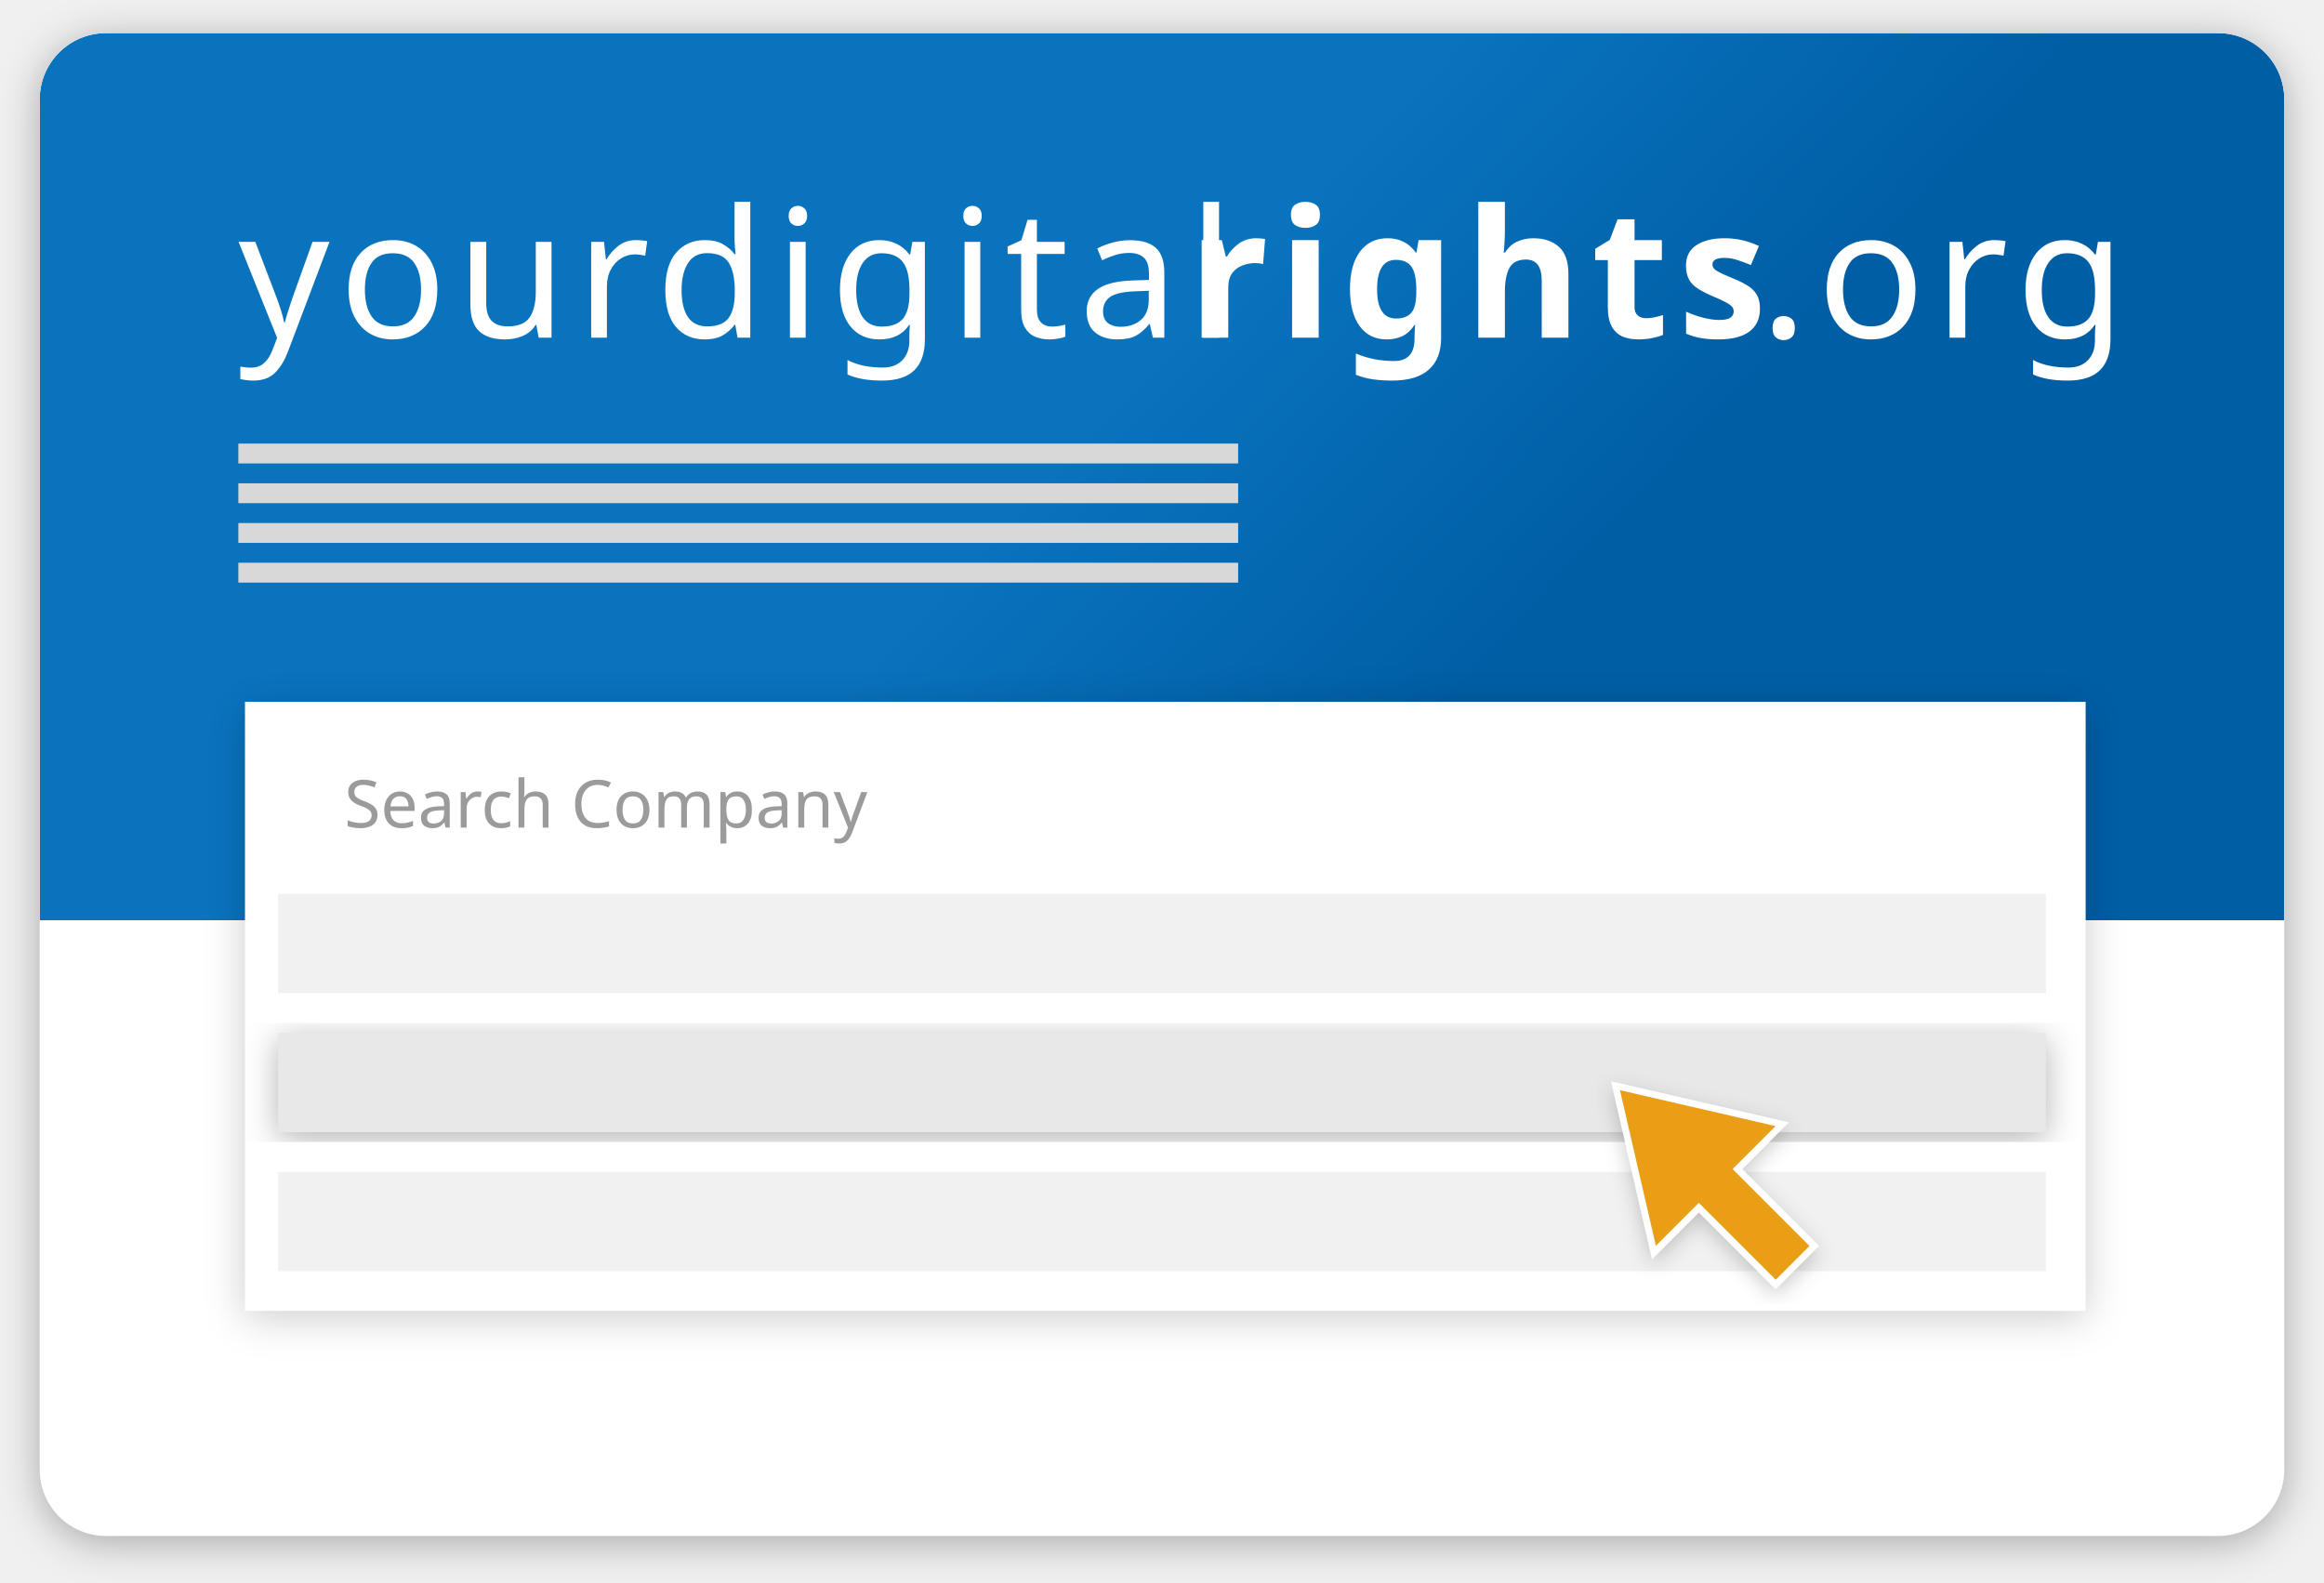
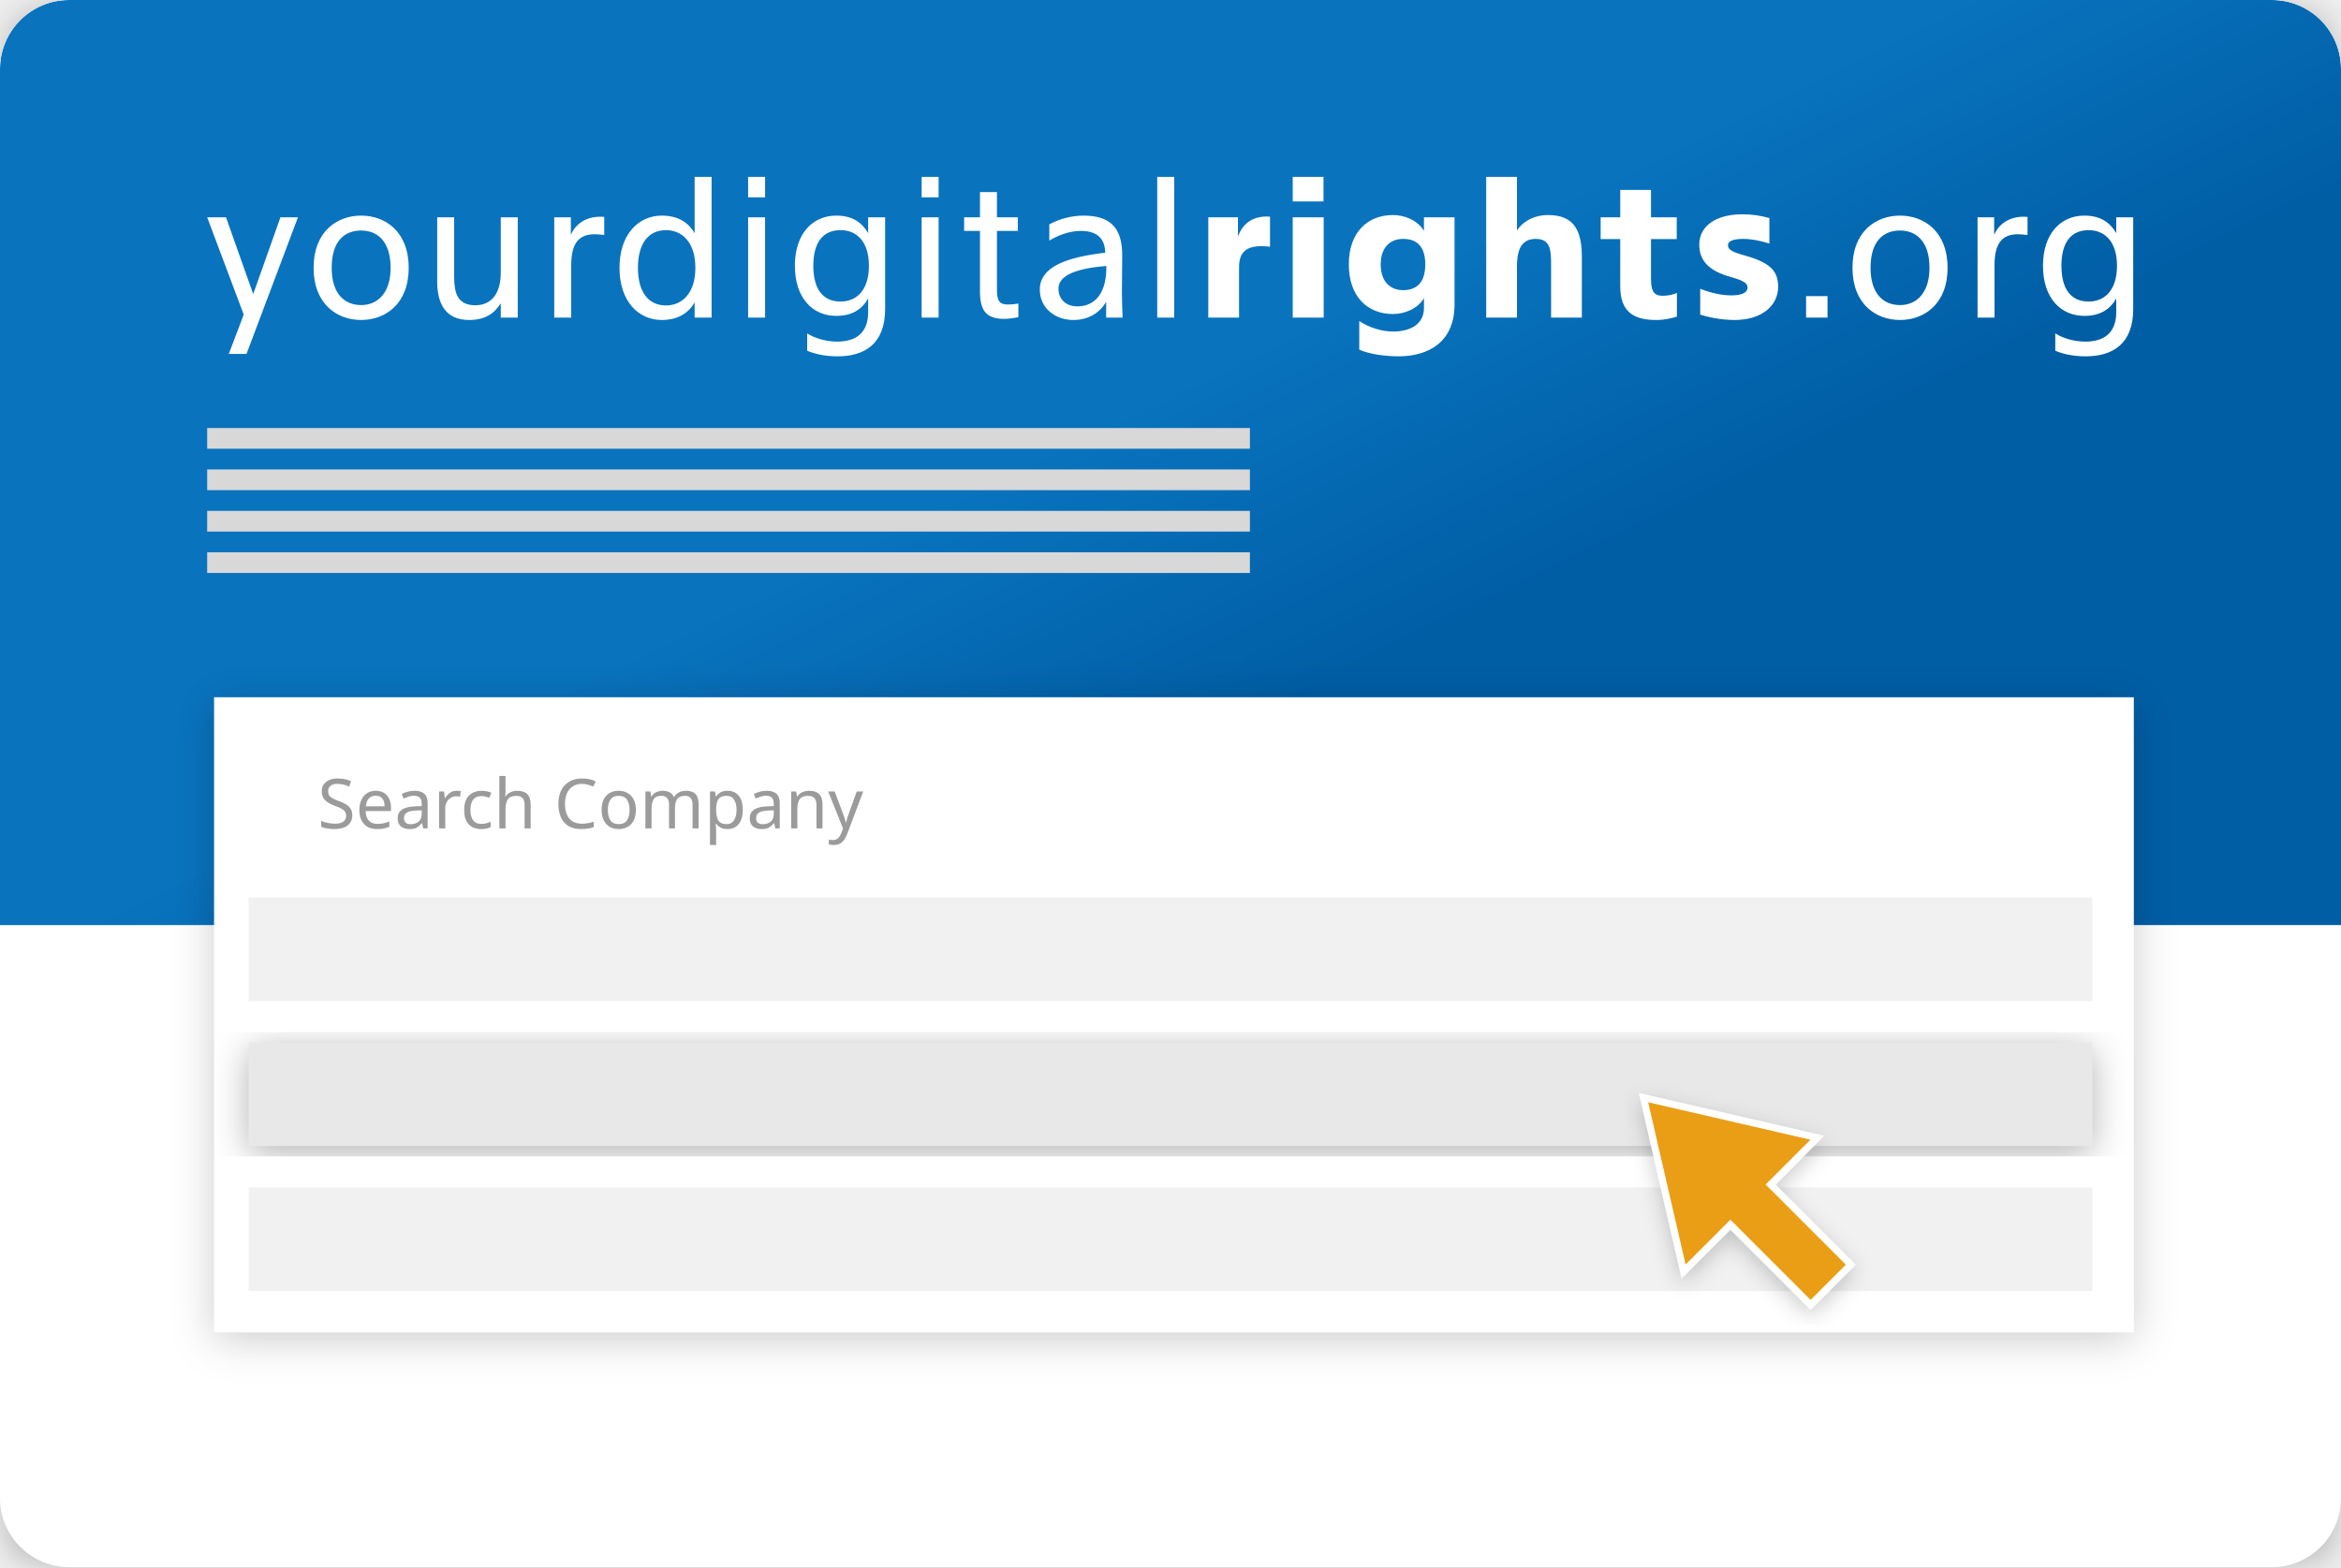
- <svg xmlns="http://www.w3.org/2000/svg" xmlns:xlink="http://www.w3.org/1999/xlink" width="351px" height="239px" viewBox="0 0 351 239" version="1.1">
+ <svg xmlns="http://www.w3.org/2000/svg" xmlns:xlink="http://www.w3.org/1999/xlink" width="339px" height="227px" viewBox="0 0 339 227" version="1.1">
  <defs>
    <rect id="path-1" x="0" y="0" width="339" height="227" rx="10" />
    <filter x="-2.8%" y="-3.7%" width="105.6%" height="108.4%" filterUnits="objectBoundingBox" id="filter-3">
      <feOffset dx="0" dy="1" in="SourceAlpha" result="shadowOffsetOuter1" />
      <feGaussianBlur stdDeviation="3" in="shadowOffsetOuter1" result="shadowBlurOuter1" />
      <feColorMatrix values="0 0 0 0 0   0 0 0 0 0   0 0 0 0 0  0 0 0 0.3 0" type="matrix" in="shadowBlurOuter1" />
    </filter>
-     <linearGradient x1="45.096%" y1="48.809%" x2="69.472%" y2="57.812%" id="linearGradient-4">
+     <linearGradient x1="50%" y1="42.188%" x2="69.472%" y2="57.812%" id="linearGradient-4">
      <stop stop-color="#0973BE" offset="0%" />
      <stop stop-color="#005EA5" offset="100%" />
    </linearGradient>
    <rect id="path-5" x="31" y="101" width="278" height="92" />
    <filter x="-3.4%" y="-9.2%" width="106.8%" height="120.7%" filterUnits="objectBoundingBox" id="filter-6">
      <feOffset dx="0" dy="1" in="SourceAlpha" result="shadowOffsetOuter1" />
      <feGaussianBlur stdDeviation="3" in="shadowOffsetOuter1" result="shadowBlurOuter1" />
      <feColorMatrix values="0 0 0 0 0   0 0 0 0 0   0 0 0 0 0  0 0 0 0.2 0" type="matrix" in="shadowBlurOuter1" />
    </filter>
    <polygon id="path-7" points="36 151 303 151 303 166 36 166" />
    <filter x="-3.0%" y="-46.7%" width="106.0%" height="206.7%" filterUnits="objectBoundingBox" id="filter-8">
      <feOffset dx="0" dy="1" in="SourceAlpha" result="shadowOffsetOuter1" />
      <feGaussianBlur stdDeviation="2.5" in="shadowOffsetOuter1" result="shadowBlurOuter1" />
      <feColorMatrix values="0 0 0 0 0   0 0 0 0 0   0 0 0 0 0  0 0 0 0.3 0" type="matrix" in="shadowBlurOuter1" />
    </filter>
    <filter x="-30.0%" y="-30.0%" width="160.0%" height="160.0%" filterUnits="objectBoundingBox" id="filter-9">
      <feOffset dx="0" dy="1" in="SourceAlpha" result="shadowOffsetOuter1" />
      <feGaussianBlur stdDeviation="1.5" in="shadowOffsetOuter1" result="shadowBlurOuter1" />
      <feColorMatrix values="0 0 0 0 0   0 0 0 0 0   0 0 0 0 0  0 0 0 0.2 0" type="matrix" in="shadowBlurOuter1" result="shadowMatrixOuter1" />
      <feMerge>
        <feMergeNode in="shadowMatrixOuter1" />
        <feMergeNode in="SourceGraphic" />
      </feMerge>
    </filter>
  </defs>
-   <g id="yourdigitalrights.org" stroke="none" stroke-width="1" fill="none" fill-rule="evenodd">
-     <g id="v7---Home-+-featured-+-chrome-exteension" transform="translate(-48, -1096)">
-       <g id="how-to" transform="translate(0, 993)">
-         <g id="img-howto" transform="translate(54, 108)">
-           <g stroke-width="1" fill-rule="evenodd">
-             <mask id="mask-2" fill="white">
-               <use xlink:href="#path-1" />
-             </mask>
-             <g id="Rectangle-7">
-               <use fill="black" fill-opacity="1" filter="url(#filter-3)" xlink:href="#path-1" />
-               <use fill="#FFFFFF" fill-rule="evenodd" xlink:href="#path-1" />
-             </g>
-             <path d="M10,0 L329,0 C334.523,-1.01453063e-15 339,4.477 339,10 L339,134 L339,134 L0,134 L0,10 C-6.76353751e-16,4.477 4.477,1.01453063e-15 10,0 Z" id="Rectangle-7-Copy" fill="url(#linearGradient-4)" mask="url(#mask-2)" />
-             <g id="Rectangle-2-Copy-4" mask="url(#mask-2)">
-               <use fill="black" fill-opacity="1" filter="url(#filter-6)" xlink:href="#path-5" />
-               <use fill="#FFFFFF" fill-rule="evenodd" xlink:href="#path-5" />
-             </g>
-             <polygon id="Rectangle-2" fill="#F1F1F1" mask="url(#mask-2)" points="36 130 303 130 303 145 36 145" />
-             <g id="Rectangle-2-Copy" mask="url(#mask-2)">
-               <use fill="black" fill-opacity="1" filter="url(#filter-8)" xlink:href="#path-7" />
-               <use fill="#E8E8E8" fill-rule="evenodd" xlink:href="#path-7" />
-             </g>
-             <polygon id="Rectangle-2-Copy" fill="#F1F1F1" mask="url(#mask-2)" points="36 172 303 172 303 187 36 187" />
-             <text id="Search-Company" mask="url(#mask-2)" font-family="SuisseSign-Regular, Suisse Sign" font-size="10" font-weight="normal" fill="#9B9B9B">
-               <tspan x="46" y="120">Search Company</tspan>
-             </text>
-             <g id="CURSOR-TYPE" filter="url(#filter-9)" mask="url(#mask-2)">
-               <g transform="translate(238, 159)">
-                 <polygon id="Fill-2" stroke="none" fill="#EA9E13" fill-rule="evenodd" points="5.806 25.161 12.58 18.386 24.194 30 30 24.194 18.383 12.58 25.161 5.806 0 0" />
-                 <polygon id="Stroke-3" stroke="#FFFFFF" stroke-width="1" fill="none" points="0 0 5.806 25.161 12.58 18.386 24.194 30 30 24.194 18.386 12.58 25.161 5.806" />
-               </g>
-             </g>
-             <rect id="Rectangle-8" fill="#D8D8D8" mask="url(#mask-2)" x="30" y="62" width="151" height="3" />
-             <rect id="Rectangle-8-Copy" fill="#D8D8D8" mask="url(#mask-2)" x="30" y="68" width="151" height="3" />
-             <rect id="Rectangle-8-Copy-2" fill="#D8D8D8" mask="url(#mask-2)" x="30" y="74" width="151" height="3" />
-             <rect id="Rectangle-8-Copy-3" fill="#D8D8D8" mask="url(#mask-2)" x="30" y="80" width="151" height="3" />
-           </g>
-           <text id="yourdigitalrights.or" font-family="SuisseSign-Regular, Suisse Sign" font-size="27" font-weight="normal" letter-spacing="1.4" fill="#FFFFFF">
-             <tspan x="30" y="46">yourdigital</tspan>
-             <tspan x="173.38" y="46" font-family="SuisseSign-Bold, Suisse Sign" font-weight="bold">rights</tspan>
-             <tspan x="259.783" y="46">.org</tspan>
-           </text>
+   <g id="img-howto" stroke="none" stroke-width="1" fill="none" fill-rule="evenodd">
+     <g>
+       <mask id="mask-2" fill="white">
+         <use xlink:href="#path-1" />
+       </mask>
+       <g id="Rectangle-7">
+         <use fill="black" fill-opacity="1" filter="url(#filter-3)" xlink:href="#path-1" />
+         <use fill="#FFFFFF" fill-rule="evenodd" xlink:href="#path-1" />
+       </g>
+       <path d="M10,0 L329,0 C334.523,-1.01453063e-15 339,4.477 339,10 L339,134 L339,134 L0,134 L0,10 C-6.76353751e-16,4.477 4.477,1.01453063e-15 10,0 Z" id="Rectangle-7-Copy" fill="url(#linearGradient-4)" mask="url(#mask-2)" />
+       <g id="Rectangle-2-Copy-4" mask="url(#mask-2)">
+         <use fill="black" fill-opacity="1" filter="url(#filter-6)" xlink:href="#path-5" />
+         <use fill="#FFFFFF" fill-rule="evenodd" xlink:href="#path-5" />
+       </g>
+       <polygon id="Rectangle-2" fill="#F1F1F1" mask="url(#mask-2)" points="36 130 303 130 303 145 36 145" />
+       <g id="Rectangle-2-Copy" mask="url(#mask-2)">
+         <use fill="black" fill-opacity="1" filter="url(#filter-8)" xlink:href="#path-7" />
+         <use fill="#E8E8E8" fill-rule="evenodd" xlink:href="#path-7" />
+       </g>
+       <polygon id="Rectangle-2-Copy" fill="#F1F1F1" mask="url(#mask-2)" points="36 172 303 172 303 187 36 187" />
+       <text id="Search-Company" mask="url(#mask-2)" font-family="SuisseSign-Regular, Suisse Sign" font-size="10" font-weight="normal" fill="#9B9B9B">
+         <tspan x="46" y="120">Search Company</tspan>
+       </text>
+       <g id="CURSOR-TYPE" filter="url(#filter-9)" mask="url(#mask-2)">
+         <g transform="translate(238, 159)">
+           <polygon id="Fill-2" stroke="none" fill="#EA9E13" fill-rule="evenodd" points="5.806 25.161 12.58 18.386 24.194 30 30 24.194 18.383 12.58 25.161 5.806 0 0" />
+           <polygon id="Stroke-3" stroke="#FFFFFF" stroke-width="1" fill="none" points="0 0 5.806 25.161 12.58 18.386 24.194 30 30 24.194 18.386 12.58 25.161 5.806" />
        </g>
      </g>
+       <rect id="Rectangle-8" fill="#D8D8D8" mask="url(#mask-2)" x="30" y="62" width="151" height="3" />
+       <rect id="Rectangle-8-Copy" fill="#D8D8D8" mask="url(#mask-2)" x="30" y="68" width="151" height="3" />
+       <rect id="Rectangle-8-Copy-2" fill="#D8D8D8" mask="url(#mask-2)" x="30" y="74" width="151" height="3" />
+       <rect id="Rectangle-8-Copy-3" fill="#D8D8D8" mask="url(#mask-2)" x="30" y="80" width="151" height="3" />
    </g>
+     <path d="M35.697,51.265 L43.149,31.474 L40.611,31.474 L36.669,42.598 L32.727,31.474 L30,31.474 L35.292,45.568 L33.132,51.265 L35.697,51.265 Z M48.032,38.791 C48.032,34.822 49.976,33.391 52.298,33.391 C54.62,33.391 56.564,34.93 56.564,38.791 C56.564,42.517 54.62,44.191 52.298,44.191 C49.976,44.191 48.032,42.652 48.032,38.791 Z M45.413,38.791 C45.413,44.056 48.815,46.351 52.298,46.351 C55.781,46.351 59.183,44.056 59.183,38.791 C59.183,33.526 55.781,31.231 52.298,31.231 C48.815,31.231 45.413,33.526 45.413,38.791 Z M72.517,46 L74.974,46 L74.974,31.474 L72.517,31.474 L72.517,39.466 C72.517,42.571 71.14,44.218 68.818,44.218 C66.221,44.218 65.79,42.383 65.768,40.224 L65.767,31.474 L63.31,31.474 L63.31,40.762 C63.31,44.083 64.579,46.351 67.954,46.351 C70.357,46.351 71.68,45.298 72.517,43.921 L72.517,46 Z M87.498,31.42 C87.228,31.393 87.012,31.393 86.769,31.393 C84.879,31.447 83.394,32.365 82.665,34.012 L82.665,31.474 L80.262,31.474 L80.262,46 L82.719,46 L82.719,38.386 C82.719,35.2 83.853,33.931 86.121,33.931 C86.526,33.931 86.985,33.985 87.498,34.039 L87.498,31.42 Z M100.589,33.769 C99.698,32.23 98.159,31.231 95.837,31.231 C92.408,31.231 89.708,34.012 89.708,38.791 C89.708,43.597 92.408,46.351 95.837,46.351 C98.159,46.351 99.698,45.352 100.589,43.813 L100.589,46 L103.046,46 L103.046,25.615 L100.589,25.615 L100.589,33.769 Z M100.697,38.791 C100.697,42.625 98.645,44.245 96.458,44.245 C93.839,44.245 92.381,42.247 92.381,38.791 C92.381,35.335 93.839,33.337 96.458,33.337 C98.645,33.337 100.697,34.957 100.697,38.791 Z M108.334,31.474 L108.334,46 L110.791,46 L110.791,31.474 L108.334,31.474 Z M108.334,25.615 L108.334,28.585 L110.791,28.585 L110.791,25.615 L108.334,25.615 Z M125.826,38.494 C125.826,42.193 123.909,43.678 121.722,43.678 C119.103,43.678 117.78,41.815 117.78,38.494 C117.78,35.2 119.103,33.337 121.722,33.337 C123.909,33.337 125.826,34.822 125.826,38.494 Z M128.175,44.758 L128.175,31.474 L125.718,31.474 L125.718,33.769 C124.827,32.23 123.423,31.231 121.101,31.231 C117.672,31.231 115.107,33.85 115.107,38.494 C115.107,43.165 117.672,45.757 121.101,45.757 C123.423,45.757 124.827,44.785 125.718,43.246 L125.718,45.217 C125.718,48.727 123.315,49.483 121.263,49.483 C119.589,49.483 117.996,48.997 116.889,48.295 L116.889,50.806 C118.158,51.346 119.67,51.616 121.29,51.616 C125.178,51.616 128.175,49.834 128.175,44.758 Z M133.463,31.474 L133.463,46 L135.92,46 L135.92,31.474 L133.463,31.474 Z M133.463,25.615 L133.463,28.585 L135.92,28.585 L135.92,25.615 L133.463,25.615 Z M141.91,31.474 L139.615,31.474 L139.615,33.445 L141.91,33.445 L141.91,42.193 C141.91,44.839 142.693,46.189 145.393,46.189 C146.014,46.189 146.797,46.081 147.472,45.946 L147.472,43.975 C146.824,44.083 146.338,44.11 145.933,44.11 C144.767,44.11 144.396,43.612 144.369,42.091 L144.367,33.445 L147.391,33.445 L147.391,31.474 L144.367,31.474 L144.367,27.829 L141.91,27.829 L141.91,31.474 Z M156.864,31.231 C155.136,31.231 153.327,31.744 151.95,32.5 L151.95,34.849 C153.057,34.174 154.785,33.445 156.513,33.445 C158.349,33.445 159.996,34.12 160.05,36.604 C154.488,37.252 150.573,38.629 150.573,41.95 C150.573,44.623 152.787,46.351 155.433,46.351 C157.674,46.351 159.321,45.244 160.185,43.705 L160.185,46 L162.561,46 L162.488,43.853 C162.456,42.725 162.462,42.171 162.48,40.519 L162.507,37.036 C162.534,32.878 160.671,31.231 156.864,31.231 Z M156.027,44.38 C154.218,44.38 153.273,43.192 153.273,41.815 C153.273,39.79 156.081,38.872 160.212,38.521 C160.266,43.327 157.836,44.38 156.027,44.38 Z M170.036,25.615 L167.579,25.615 L167.579,46 L170.036,46 L170.036,25.615 Z M183.91,31.393 C183.694,31.366 183.451,31.366 183.235,31.366 C181.156,31.447 179.941,32.527 179.266,34.228 L179.266,31.474 L174.973,31.474 L174.973,46 L179.428,46 L179.428,38.71 C179.428,36.442 180.562,35.659 182.695,35.659 C183.1,35.659 183.424,35.686 183.91,35.74 L183.91,31.393 Z M187.2,31.474 L187.2,46 L191.682,46 L191.682,31.474 L187.2,31.474 Z M187.2,25.615 L187.2,29.179 L191.655,29.179 L191.655,25.615 L187.2,25.615 Z M206.204,44.596 C206.204,46.999 204.206,48.025 201.695,48.025 C200.075,48.025 198.239,47.431 196.835,46.513 L196.835,50.644 C198.293,51.319 200.696,51.616 202.505,51.616 C206.852,51.616 210.632,49.564 210.632,44.083 L210.632,31.474 L206.204,31.474 L206.204,33.445 C205.259,31.852 203.315,31.15 201.722,31.15 C197.996,31.15 195.323,33.688 195.323,38.305 C195.323,42.922 197.996,45.487 201.722,45.487 C203.315,45.487 205.259,44.785 206.204,43.192 L206.204,44.596 Z M203.18,34.606 C204.935,34.606 206.393,35.443 206.393,38.305 C206.393,41.14 204.935,42.031 203.18,42.031 C201.398,42.031 199.94,40.87 199.94,38.305 C199.94,35.74 201.398,34.606 203.18,34.606 Z M219.673,33.391 L219.673,25.615 L215.218,25.615 L215.218,46 L219.673,46 L219.673,38.548 C219.673,35.875 220.51,34.606 222.4,34.606 C224.56,34.606 224.614,36.307 224.614,38.386 L224.614,46 L229.069,46 L229.069,37.279 C229.069,33.337 227.908,31.15 224.182,31.15 C221.914,31.15 220.321,32.311 219.673,33.391 Z M239.082,40.492 L239.082,34.633 L242.808,34.633 L242.808,31.474 L239.082,31.474 L239.082,27.505 L234.627,27.505 L234.627,31.474 L231.792,31.474 L231.792,34.633 L234.627,34.633 L234.627,41.491 C234.627,45.379 236.814,46.351 239.865,46.351 C241.026,46.351 242.025,46.108 242.835,45.865 L242.835,42.436 C242.322,42.652 241.593,42.841 240.837,42.841 L240.639,42.837 C239.761,42.802 239.082,42.478 239.082,40.492 Z M251.174,46.351 C255.17,46.351 257.492,44.245 257.492,41.545 C257.492,39.291 256.373,38.131 253.147,37.152 L252.2,36.874 L251.79,36.746 C250.583,36.351 250.229,36.034 250.229,35.497 C250.229,34.876 251.12,34.606 252.416,34.606 C253.577,34.606 254.9,34.849 256.223,35.281 L256.223,31.582 C254.792,31.204 253.739,31.042 252.281,31.042 C248.69,31.042 246.071,32.608 246.071,35.443 C246.071,37.765 247.475,39.196 250.418,40.06 L251.066,40.249 C252.497,40.681 253.064,41.059 253.064,41.626 C253.064,42.382 252.281,42.787 250.715,42.787 C249.338,42.787 247.88,42.463 246.206,41.842 L246.206,45.568 C247.34,45.946 249.284,46.351 251.174,46.351 Z M264.643,46 L264.643,42.895 L261.538,42.895 L261.538,46 L264.643,46 Z M270.876,38.791 C270.876,34.822 272.82,33.391 275.142,33.391 C277.464,33.391 279.408,34.93 279.408,38.791 C279.408,42.517 277.464,44.191 275.142,44.191 C272.82,44.191 270.876,42.652 270.876,38.791 Z M268.257,38.791 C268.257,44.056 271.659,46.351 275.142,46.351 C278.625,46.351 282.027,44.056 282.027,38.791 C282.027,33.526 278.625,31.231 275.142,31.231 C271.659,31.231 268.257,33.526 268.257,38.791 Z M293.606,31.42 C293.336,31.393 293.12,31.393 292.877,31.393 C290.987,31.447 289.502,32.365 288.773,34.012 L288.773,31.474 L286.37,31.474 L286.37,46 L288.827,46 L288.827,38.386 C288.827,35.2 289.961,33.931 292.229,33.931 C292.634,33.931 293.093,33.985 293.606,34.039 L293.606,31.42 Z M301.837,31.231 C304.159,31.231 305.563,32.23 306.454,33.769 L306.454,31.474 L308.911,31.474 L308.911,44.758 C308.911,49.834 305.914,51.616 302.026,51.616 C300.406,51.616 298.894,51.346 297.625,50.806 L297.625,48.295 C298.732,48.997 300.325,49.483 301.999,49.483 L302.301,49.477 C304.28,49.403 306.454,48.556 306.454,45.217 L306.454,43.246 C305.563,44.785 304.159,45.757 301.837,45.757 C298.408,45.757 295.843,43.165 295.843,38.494 C295.843,33.85 298.408,31.231 301.837,31.231 Z M302.458,33.337 C299.839,33.337 298.516,35.2 298.516,38.494 C298.516,41.815 299.839,43.678 302.458,43.678 C304.645,43.678 306.562,42.193 306.562,38.494 C306.562,34.822 304.645,33.337 302.458,33.337 Z" id="yourdigitalrights.org" fill="#FFFFFF" fill-rule="nonzero" />
  </g>
</svg>
